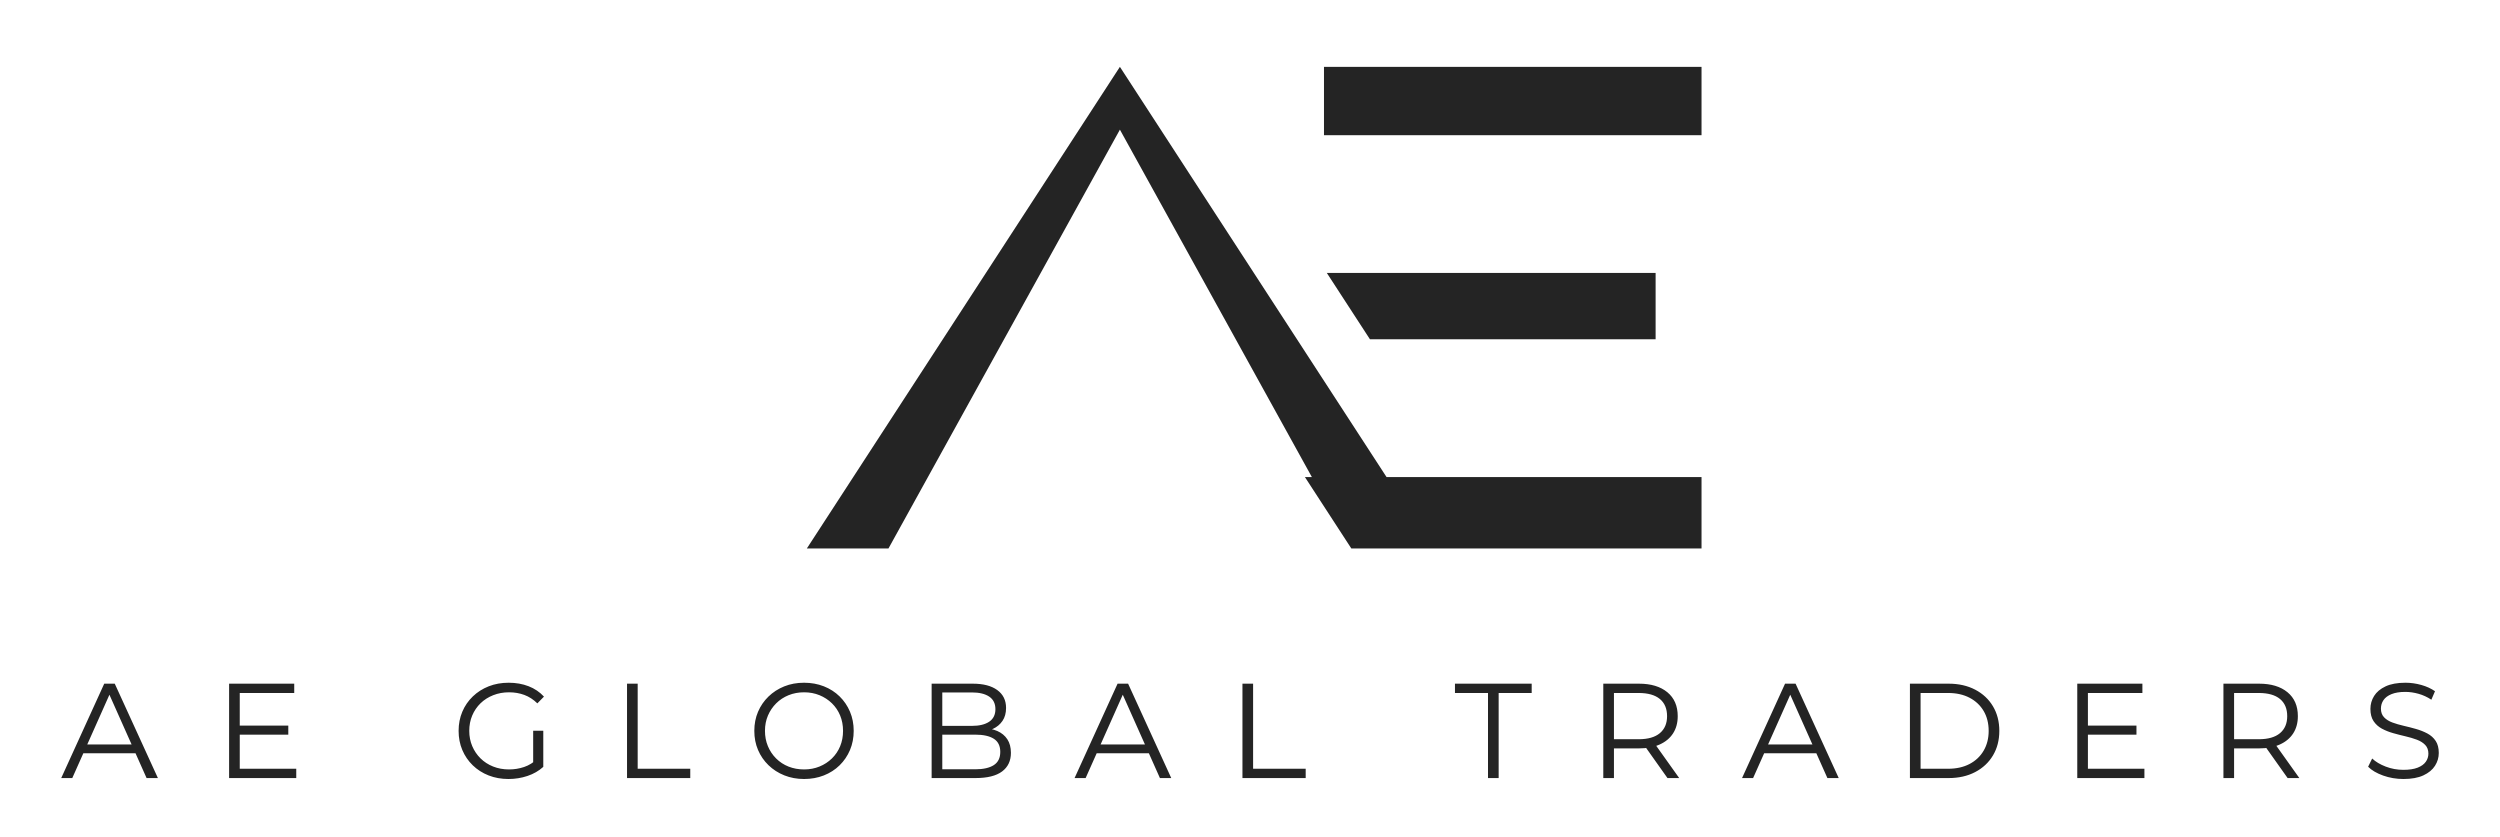
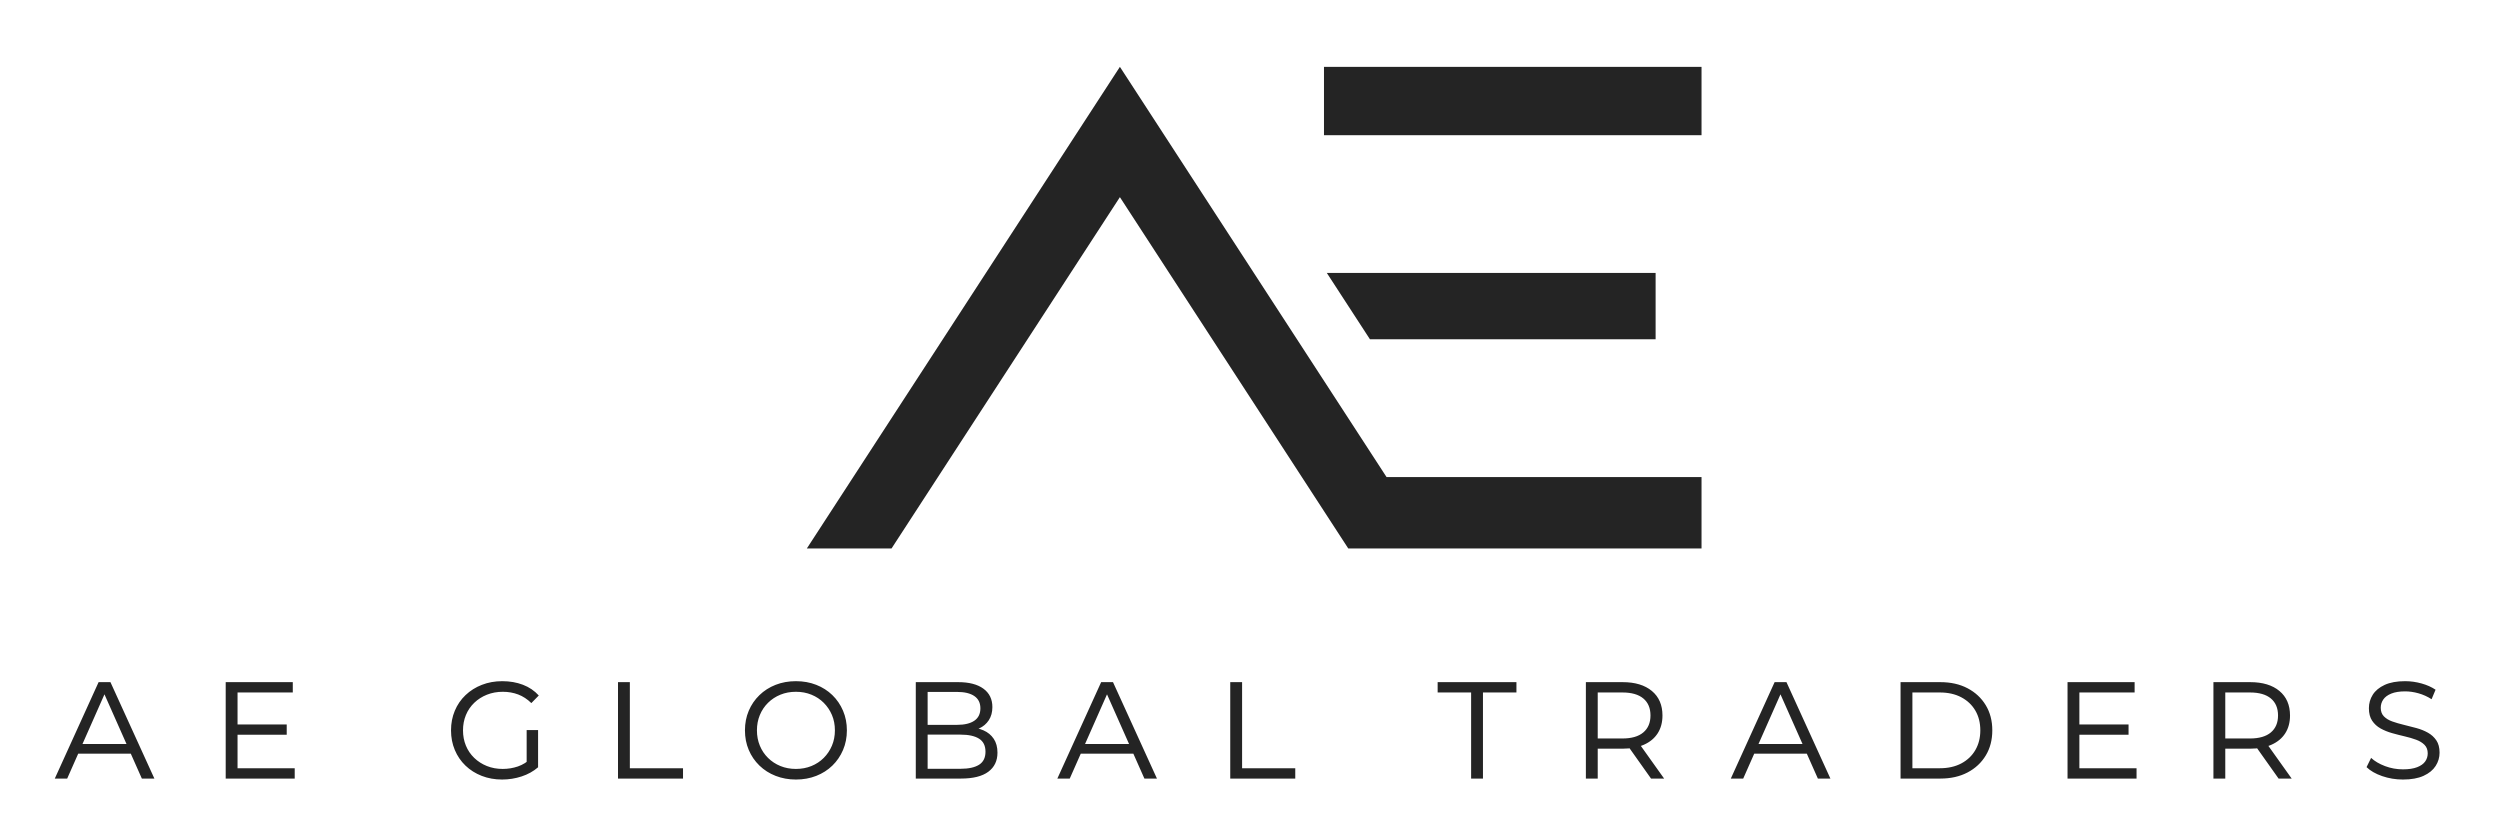
<svg xmlns="http://www.w3.org/2000/svg" viewBox="36 28 490 164" role="img" aria-label="AE Global Traders">
-   <path fill="#242424" d="M255.50,41.10 L316.86,135.50 L300.86,135.50 L255.50,53.41 L210.14,135.50 L194.14,135.50 Z M295.50,41.10 L369.50,41.10 L369.50,54.50 L295.50,54.50 Z M296.06,81.50 L360.50,81.50 L360.50,94.50 L304.51,94.50 Z M291.76,121.50 L369.50,121.50 L369.50,135.50 L300.86,135.50 Z" />
-   <path fill="#242424" d="M48 180.5 56.431 162.0H58.492L66.949 180.5H64.729L57.012 163.189H57.884L50.167 180.5ZM51.356 175.637 51.964 173.919H62.668L63.276 175.637Z M80.904 180.5V162.0H93.669V163.824H82.992V178.676H94.066V180.5ZM82.781 171.99V170.219H92.506V171.99Z M135.666 180.685Q133.551 180.685 131.768 179.985Q129.984 179.284 128.662 178.002Q127.341 176.721 126.614 175.003Q125.887 173.285 125.887 171.25Q125.887 169.215 126.614 167.497Q127.341 165.779 128.675 164.498Q130.01 163.216 131.794 162.515Q133.578 161.815 135.692 161.815Q137.833 161.815 139.604 162.502Q141.374 163.189 142.616 164.537L141.321 165.859Q140.159 164.722 138.771 164.207Q137.384 163.691 135.771 163.691Q134.106 163.691 132.666 164.26Q131.226 164.828 130.182 165.845Q129.138 166.863 128.556 168.237Q127.975 169.611 127.975 171.25Q127.975 172.862 128.556 174.236Q129.138 175.611 130.182 176.641Q131.226 177.672 132.653 178.24Q134.08 178.809 135.771 178.809Q137.304 178.809 138.718 178.333Q140.132 177.857 141.295 176.747L142.484 178.306Q141.163 179.496 139.379 180.09Q137.595 180.685 135.666 180.685ZM142.484 178.306 140.502 178.042V171.224H142.484Z M158.897 180.5V162.0H160.985V178.676H171.292V180.5Z M193.599 180.685Q191.511 180.685 189.727 179.971Q187.943 179.258 186.621 177.976Q185.3 176.694 184.573 174.99Q183.846 173.285 183.846 171.25Q183.846 169.215 184.573 167.51Q185.3 165.806 186.621 164.524Q187.943 163.242 189.714 162.529Q191.484 161.815 193.599 161.815Q195.686 161.815 197.47 162.515Q199.254 163.216 200.563 164.498Q201.871 165.779 202.598 167.497Q203.324 169.215 203.324 171.25Q203.324 173.285 202.598 175.003Q201.871 176.721 200.563 178.002Q199.254 179.284 197.47 179.985Q195.686 180.685 193.599 180.685ZM193.599 178.809Q195.237 178.809 196.625 178.24Q198.012 177.672 199.056 176.655Q200.1 175.637 200.668 174.263Q201.236 172.889 201.236 171.25Q201.236 169.611 200.668 168.237Q200.1 166.863 199.056 165.845Q198.012 164.828 196.625 164.26Q195.237 163.691 193.599 163.691Q191.96 163.691 190.559 164.26Q189.159 164.828 188.128 165.859Q187.097 166.889 186.516 168.25Q185.934 169.611 185.934 171.25Q185.934 172.862 186.503 174.236Q187.071 175.611 188.115 176.655Q189.159 177.699 190.559 178.254Q191.96 178.809 193.599 178.809Z M218.601 180.5V162.0H226.661Q229.754 162.0 231.471 163.255Q233.189 164.511 233.189 166.757Q233.189 168.264 232.489 169.294Q231.789 170.325 230.599 170.867Q229.41 171.409 228.009 171.409L228.459 170.721Q230.203 170.721 231.471 171.276Q232.74 171.831 233.44 172.902Q234.141 173.972 234.141 175.558Q234.141 177.91 232.41 179.205Q230.679 180.5 227.19 180.5ZM220.689 178.782H227.137Q229.516 178.782 230.784 177.963Q232.053 177.144 232.053 175.373Q232.053 173.602 230.784 172.796Q229.516 171.99 227.137 171.99H220.477V170.272H226.503Q228.67 170.272 229.886 169.453Q231.101 168.634 231.101 166.995Q231.101 165.356 229.886 164.537Q228.67 163.718 226.503 163.718H220.689Z M246.616 180.5 255.046 162.0H257.108L265.565 180.5H263.345L255.628 163.189H256.5L248.783 180.5ZM249.972 175.637 250.58 173.919H261.284L261.891 175.637Z M279.52 180.5V162.0H281.608V178.676H291.915V180.5Z M327.648 180.5V163.824H321.173V162.0H336.211V163.824H329.736V180.5Z M350.245 180.5V162.0H357.222Q360.764 162.0 362.799 163.678Q364.834 165.356 364.834 168.369Q364.834 170.325 363.922 171.739Q363.01 173.153 361.305 173.919Q359.601 174.686 357.222 174.686H351.408L352.333 173.734V180.5ZM362.825 180.5 358.068 173.787H360.341L365.124 180.5ZM352.333 173.893 351.408 172.889H357.169Q359.918 172.889 361.332 171.699Q362.746 170.51 362.746 168.369Q362.746 166.176 361.332 165Q359.918 163.824 357.169 163.824H351.408L352.333 162.793Z M377.441 180.5 385.871 162.0H387.933L396.39 180.5H394.17L386.453 163.189H387.325L379.608 180.5ZM380.797 175.637 381.405 173.919H392.109L392.716 175.637Z M410.345 180.5V162.0H417.93Q420.89 162.0 423.136 163.176Q425.383 164.352 426.625 166.44Q427.867 168.528 427.867 171.25Q427.867 173.972 426.625 176.06Q425.383 178.148 423.136 179.324Q420.89 180.5 417.93 180.5ZM412.433 178.676H417.824Q420.256 178.676 422.04 177.738Q423.824 176.8 424.801 175.122Q425.779 173.444 425.779 171.25Q425.779 169.03 424.801 167.365Q423.824 165.7 422.04 164.762Q420.256 163.824 417.824 163.824H412.433Z M443.144 180.5V162.0H455.909V163.824H445.231V178.676H456.305V180.5ZM445.02 171.99V170.219H454.746V171.99Z M471.793 180.5V162.0H478.77Q482.311 162.0 484.346 163.678Q486.381 165.356 486.381 168.369Q486.381 170.325 485.47 171.739Q484.558 173.153 482.853 173.919Q481.149 174.686 478.77 174.686H472.956L473.881 173.734V180.5ZM484.373 180.5 479.616 173.787H481.889L486.672 180.5ZM473.881 173.893 472.956 172.889H478.717Q481.466 172.889 482.88 171.699Q484.294 170.51 484.294 168.369Q484.294 166.176 482.88 165Q481.466 163.824 478.717 163.824H472.956L473.881 162.793Z M507.076 180.685Q504.988 180.685 503.098 180.011Q501.209 179.337 500.151 178.28L500.944 176.668Q501.949 177.619 503.6 178.254Q505.252 178.888 507.049 178.888Q508.767 178.888 509.851 178.465Q510.934 178.042 511.45 177.315Q511.965 176.589 511.965 175.716Q511.965 174.659 511.344 174.012Q510.723 173.364 509.705 172.981Q508.688 172.598 507.485 172.32Q506.283 172.043 505.067 171.699Q503.851 171.356 502.847 170.814Q501.843 170.272 501.222 169.347Q500.601 168.422 500.601 166.942Q500.601 165.568 501.327 164.405Q502.054 163.242 503.574 162.529Q505.094 161.815 507.472 161.815Q509.031 161.815 510.577 162.251Q512.124 162.687 513.26 163.48L512.546 165.145Q511.357 164.352 510.022 163.982Q508.688 163.612 507.446 163.612Q505.807 163.612 504.737 164.048Q503.666 164.484 503.164 165.224Q502.662 165.964 502.662 166.889Q502.662 167.946 503.283 168.594Q503.904 169.241 504.909 169.611Q505.913 169.981 507.129 170.259Q508.344 170.536 509.547 170.88Q510.749 171.224 511.767 171.765Q512.784 172.307 513.392 173.219Q514 174.131 514 175.584Q514 176.932 513.26 178.095Q512.52 179.258 510.987 179.971Q509.454 180.685 507.076 180.685Z" />
+   <path fill="#242424" d="M255.50,41.10 L316.86,135.50 L300.26,135.50 L255.50,66.64 L210.74,135.50 L194.14,135.50 Z M295.50,41.10 L369.50,41.10 L369.50,54.50 L295.50,54.50 Z M296.06,81.50 L360.50,81.50 L360.50,94.50 L304.51,94.50 Z M291.16,121.50 L369.50,121.50 L369.50,135.50 L300.26,135.50 Z" />
+   <path fill="#242424" d="M46.739 180.6 55.325 161.7H57.648L66.26 180.6H63.803L56.001 163.023H56.945L49.169 180.6ZM50.249 175.713 50.924 173.823H61.724L62.426 175.713Z M80.237 180.6V161.7H93.386V163.725H82.559V178.575H93.764V180.6ZM82.343 172.014V169.989H92.198V172.014Z M134.417 180.789Q132.257 180.789 130.421 180.073Q128.585 179.358 127.236 178.062Q125.885 176.766 125.143 174.998Q124.4 173.229 124.4 171.15Q124.4 169.071 125.143 167.303Q125.885 165.534 127.249 164.238Q128.613 162.942 130.449 162.226Q132.285 161.511 134.445 161.511Q136.659 161.511 138.495 162.213Q140.331 162.915 141.6 164.319L140.142 165.804Q138.953 164.643 137.563 164.117Q136.173 163.59 134.553 163.59Q132.879 163.59 131.447 164.157Q130.017 164.724 128.95 165.75Q127.883 166.776 127.316 168.153Q126.749 169.53 126.749 171.15Q126.749 172.77 127.316 174.147Q127.883 175.524 128.95 176.55Q130.017 177.576 131.434 178.143Q132.851 178.71 134.525 178.71Q136.091 178.71 137.509 178.224Q138.927 177.738 140.114 176.604L141.464 178.386Q140.088 179.574 138.238 180.181Q136.388 180.789 134.417 180.789ZM141.464 178.386 139.224 178.089V171.096H141.464Z M157.128 180.6V161.7H159.45V178.575H169.872V180.6Z M192 180.789Q189.867 180.789 188.031 180.073Q186.195 179.358 184.845 178.048Q183.495 176.739 182.753 174.984Q182.01 173.229 182.01 171.15Q182.01 169.071 182.753 167.316Q183.495 165.561 184.845 164.252Q186.195 162.942 188.018 162.226Q189.84 161.511 192 161.511Q194.16 161.511 195.983 162.226Q197.805 162.942 199.142 164.238Q200.478 165.534 201.234 167.303Q201.99 169.071 201.99 171.15Q201.99 173.229 201.234 174.998Q200.478 176.766 199.142 178.062Q197.805 179.358 195.983 180.073Q194.16 180.789 192 180.789ZM192 178.71Q193.647 178.71 195.038 178.143Q196.428 177.576 197.454 176.55Q198.48 175.524 199.061 174.147Q199.641 172.77 199.641 171.15Q199.641 169.503 199.061 168.139Q198.48 166.776 197.454 165.75Q196.428 164.724 195.038 164.157Q193.647 163.59 192 163.59Q190.353 163.59 188.963 164.157Q187.572 164.724 186.533 165.75Q185.493 166.776 184.926 168.153Q184.359 169.53 184.359 171.15Q184.359 172.77 184.926 174.147Q185.493 175.524 186.533 176.55Q187.572 177.576 188.963 178.143Q190.353 178.71 192 178.71Z M215.494 180.6V161.7H223.81Q226.996 161.7 228.751 162.982Q230.506 164.265 230.506 166.587Q230.506 168.099 229.804 169.166Q229.102 170.232 227.914 170.772Q226.726 171.312 225.295 171.312L225.781 170.583Q227.482 170.583 228.765 171.15Q230.047 171.717 230.776 172.81Q231.505 173.904 231.505 175.524Q231.505 177.927 229.71 179.263Q227.914 180.6 224.35 180.6ZM217.816 178.683H224.269Q226.645 178.683 227.901 177.887Q229.156 177.09 229.156 175.335Q229.156 173.58 227.901 172.784Q226.645 171.987 224.269 171.987H217.6V170.07H223.594Q225.781 170.07 226.969 169.26Q228.157 168.45 228.157 166.83Q228.157 165.237 226.969 164.427Q225.781 163.617 223.594 163.617H217.816Z M243.24 180.6 251.826 161.7H254.148L262.761 180.6H260.304L252.501 163.023H253.446L245.67 180.6ZM246.75 175.713 247.425 173.823H258.225L258.927 175.713Z M277.128 180.6V161.7H279.45V178.575H289.872V180.6Z M324.339 180.6V163.725H317.778V161.7H333.222V163.725H326.661V180.6Z M346.832 180.6V161.7H354.041Q357.686 161.7 359.765 163.428Q361.844 165.156 361.844 168.234Q361.844 170.259 360.913 171.717Q359.981 173.175 358.226 173.958Q356.471 174.741 354.041 174.741H348.101L349.154 173.661V180.6ZM359.603 180.6 354.743 173.742H357.281L362.168 180.6ZM349.154 173.85 348.101 172.743H353.987Q356.687 172.743 358.091 171.555Q359.495 170.367 359.495 168.234Q359.495 166.074 358.091 164.899Q356.687 163.725 353.987 163.725H348.101L349.154 162.591Z M375.239 180.6 383.825 161.7H386.147L394.76 180.6H392.303L384.5 163.023H385.445L377.669 180.6ZM378.749 175.713 379.424 173.823H390.224L390.926 175.713Z M408.509 180.6V161.7H416.312Q419.363 161.7 421.644 162.901Q423.926 164.103 425.208 166.222Q426.491 168.342 426.491 171.15Q426.491 173.958 425.208 176.077Q423.926 178.197 421.644 179.399Q419.363 180.6 416.312 180.6ZM410.831 178.575H416.204Q418.634 178.575 420.416 177.63Q422.198 176.685 423.17 175.011Q424.142 173.337 424.142 171.15Q424.142 168.936 423.17 167.276Q422.198 165.615 420.416 164.67Q418.634 163.725 416.204 163.725H410.831Z M441.237 180.6V161.7H454.385V163.725H443.558V178.575H454.764V180.6ZM443.343 172.014V169.989H453.197V172.014Z M469.832 180.6V161.7H477.041Q480.686 161.7 482.765 163.428Q484.844 165.156 484.844 168.234Q484.844 170.259 483.913 171.717Q482.981 173.175 481.226 173.958Q479.471 174.741 477.041 174.741H471.101L472.154 173.661V180.6ZM482.603 180.6 477.743 173.742H480.281L485.168 180.6ZM472.154 173.85 471.101 172.743H476.987Q479.687 172.743 481.091 171.555Q482.495 170.367 482.495 168.234Q482.495 166.074 481.091 164.899Q479.687 163.725 476.987 163.725H471.101L472.154 162.591Z M506.973 180.789Q504.84 180.789 502.896 180.114Q500.952 179.439 499.845 178.359L500.736 176.55Q501.789 177.522 503.463 178.156Q505.137 178.791 506.973 178.791Q508.674 178.791 509.754 178.373Q510.834 177.954 511.333 177.252Q511.833 176.55 511.833 175.659Q511.833 174.633 511.212 173.998Q510.591 173.364 509.565 172.986Q508.539 172.608 507.31 172.325Q506.082 172.041 504.84 171.69Q503.598 171.339 502.585 170.772Q501.573 170.205 500.938 169.26Q500.304 168.315 500.304 166.803Q500.304 165.372 501.06 164.171Q501.816 162.969 503.395 162.24Q504.975 161.511 507.405 161.511Q509.025 161.511 510.618 161.957Q512.211 162.402 513.372 163.185L512.589 165.048Q511.374 164.265 510.024 163.887Q508.674 163.509 507.405 163.509Q505.758 163.509 504.692 163.941Q503.625 164.373 503.125 165.102Q502.626 165.831 502.626 166.722Q502.626 167.775 503.247 168.409Q503.868 169.044 504.894 169.409Q505.92 169.773 507.162 170.07Q508.404 170.367 509.632 170.704Q510.861 171.042 511.873 171.609Q512.886 172.176 513.52 173.107Q514.155 174.039 514.155 175.524Q514.155 176.928 513.385 178.13Q512.616 179.331 511.023 180.06Q509.43 180.789 506.973 180.789Z" />
</svg>
